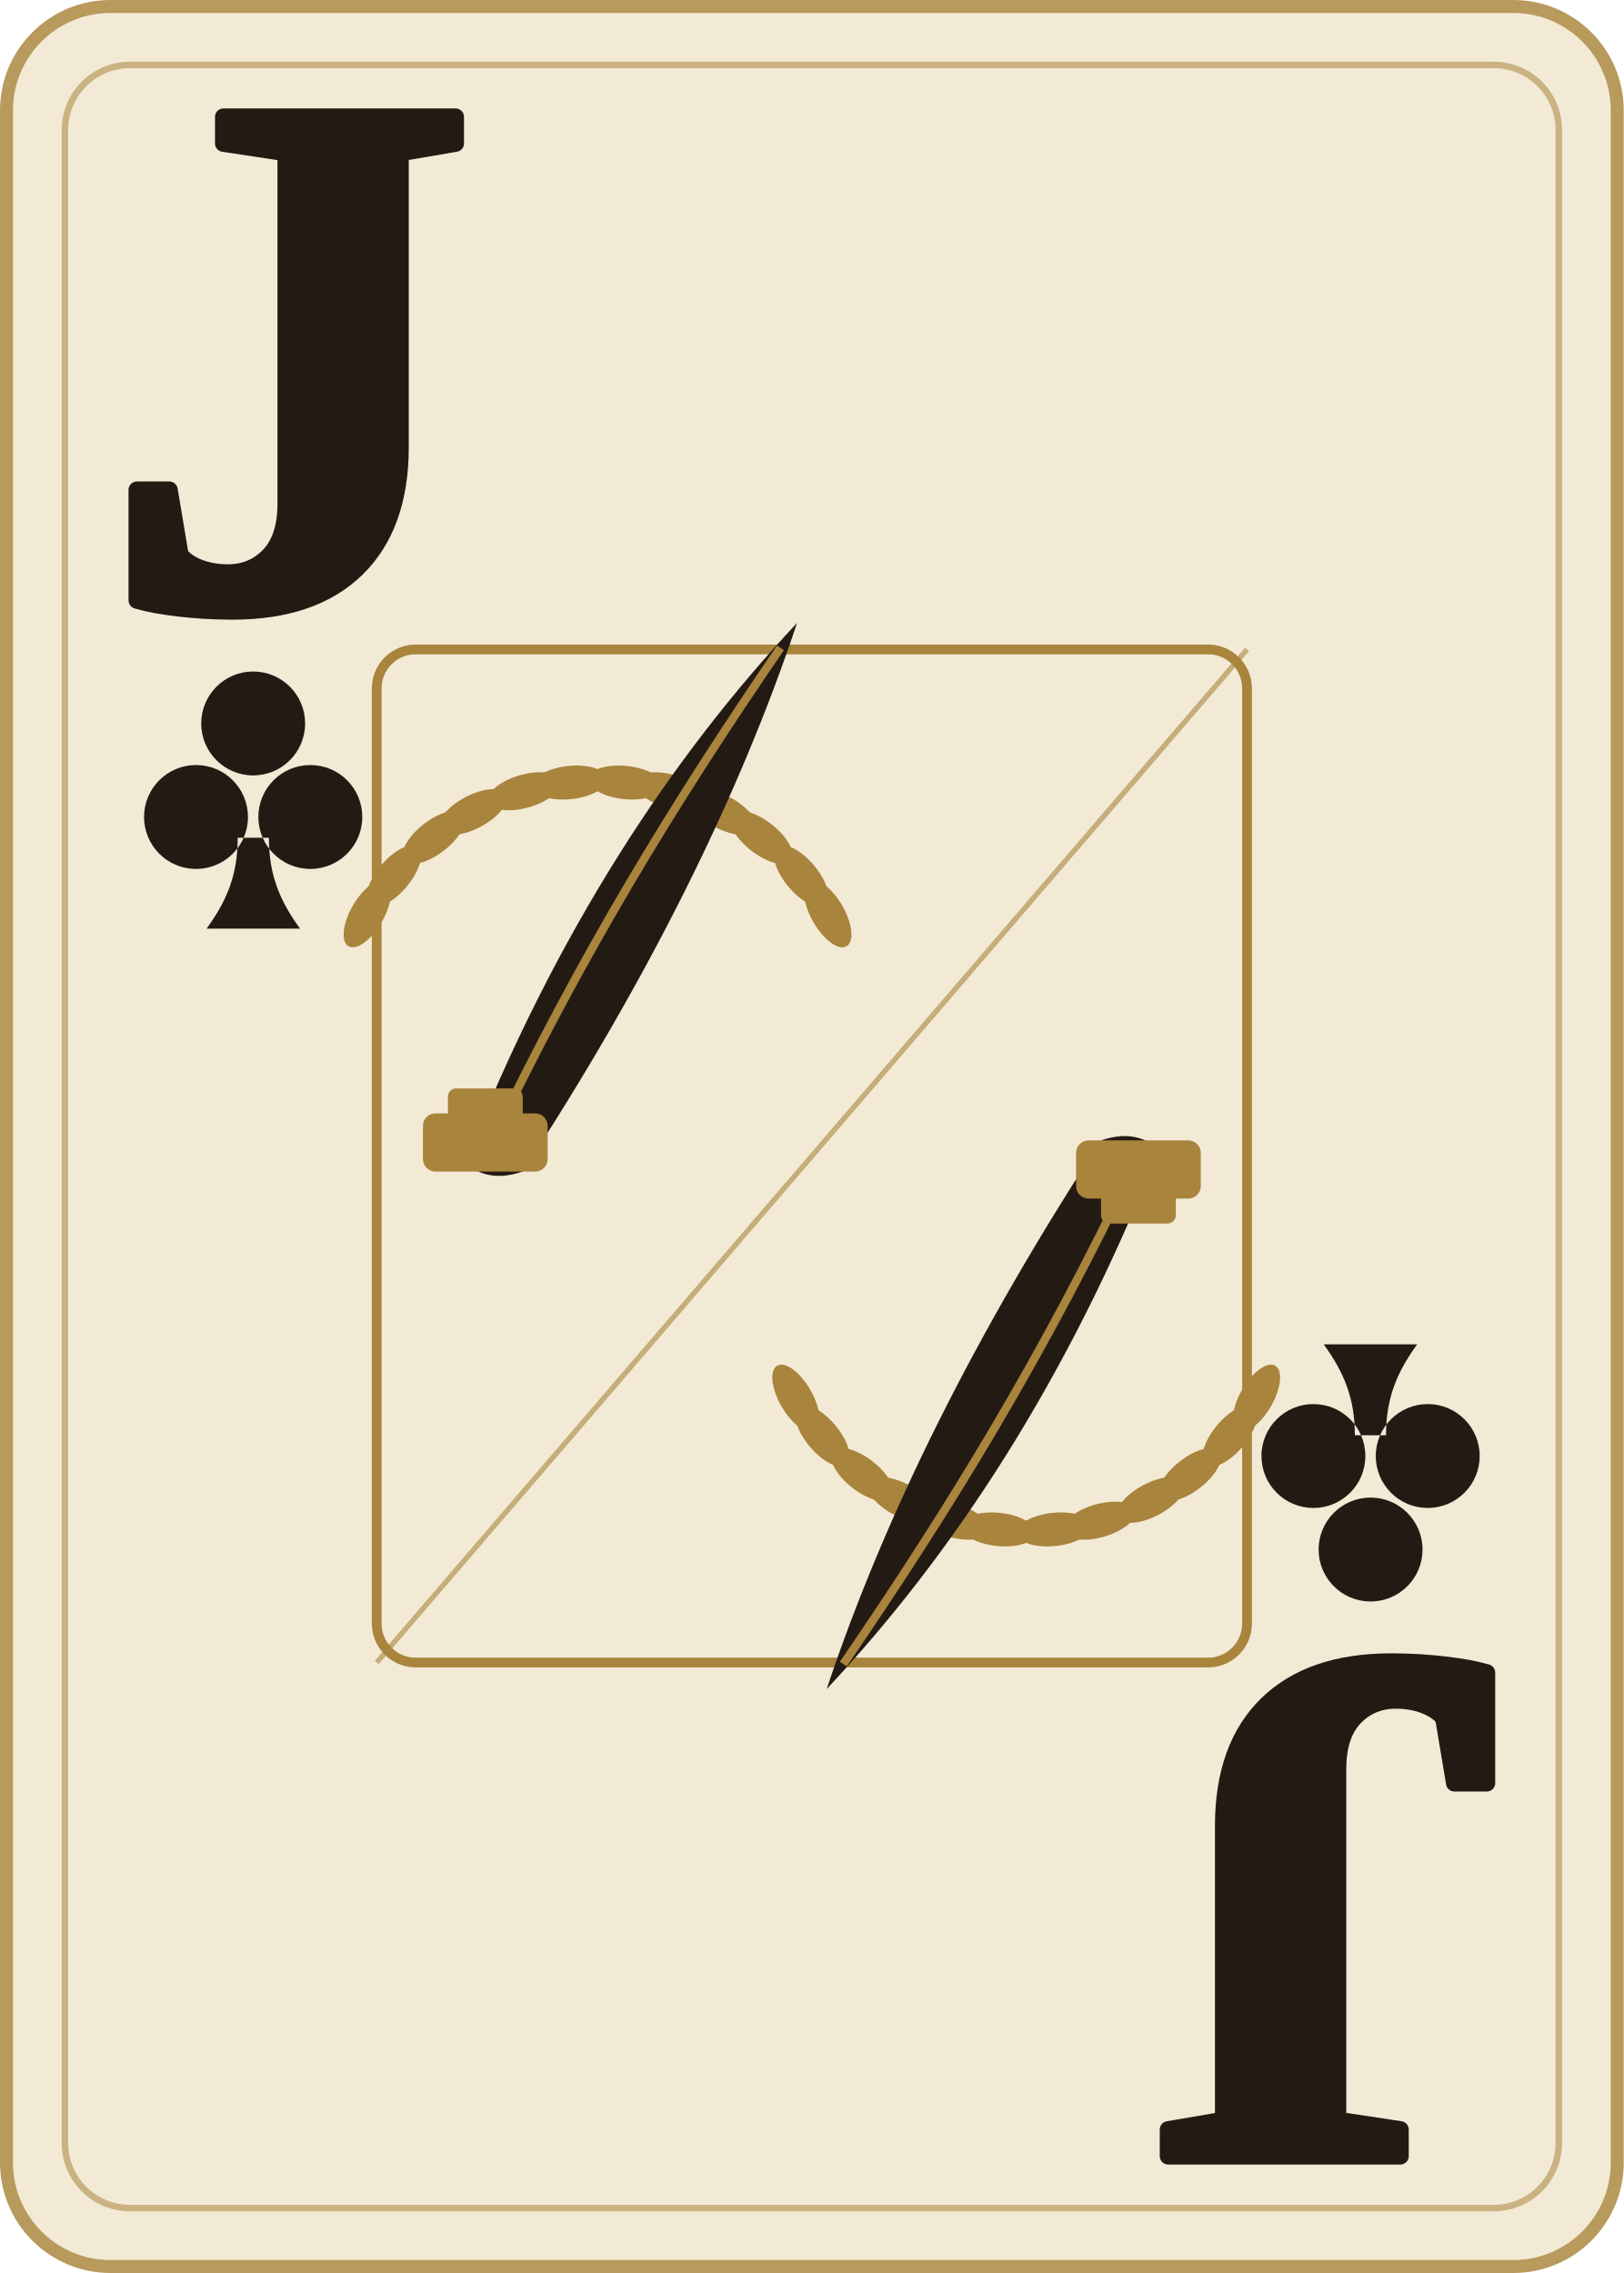
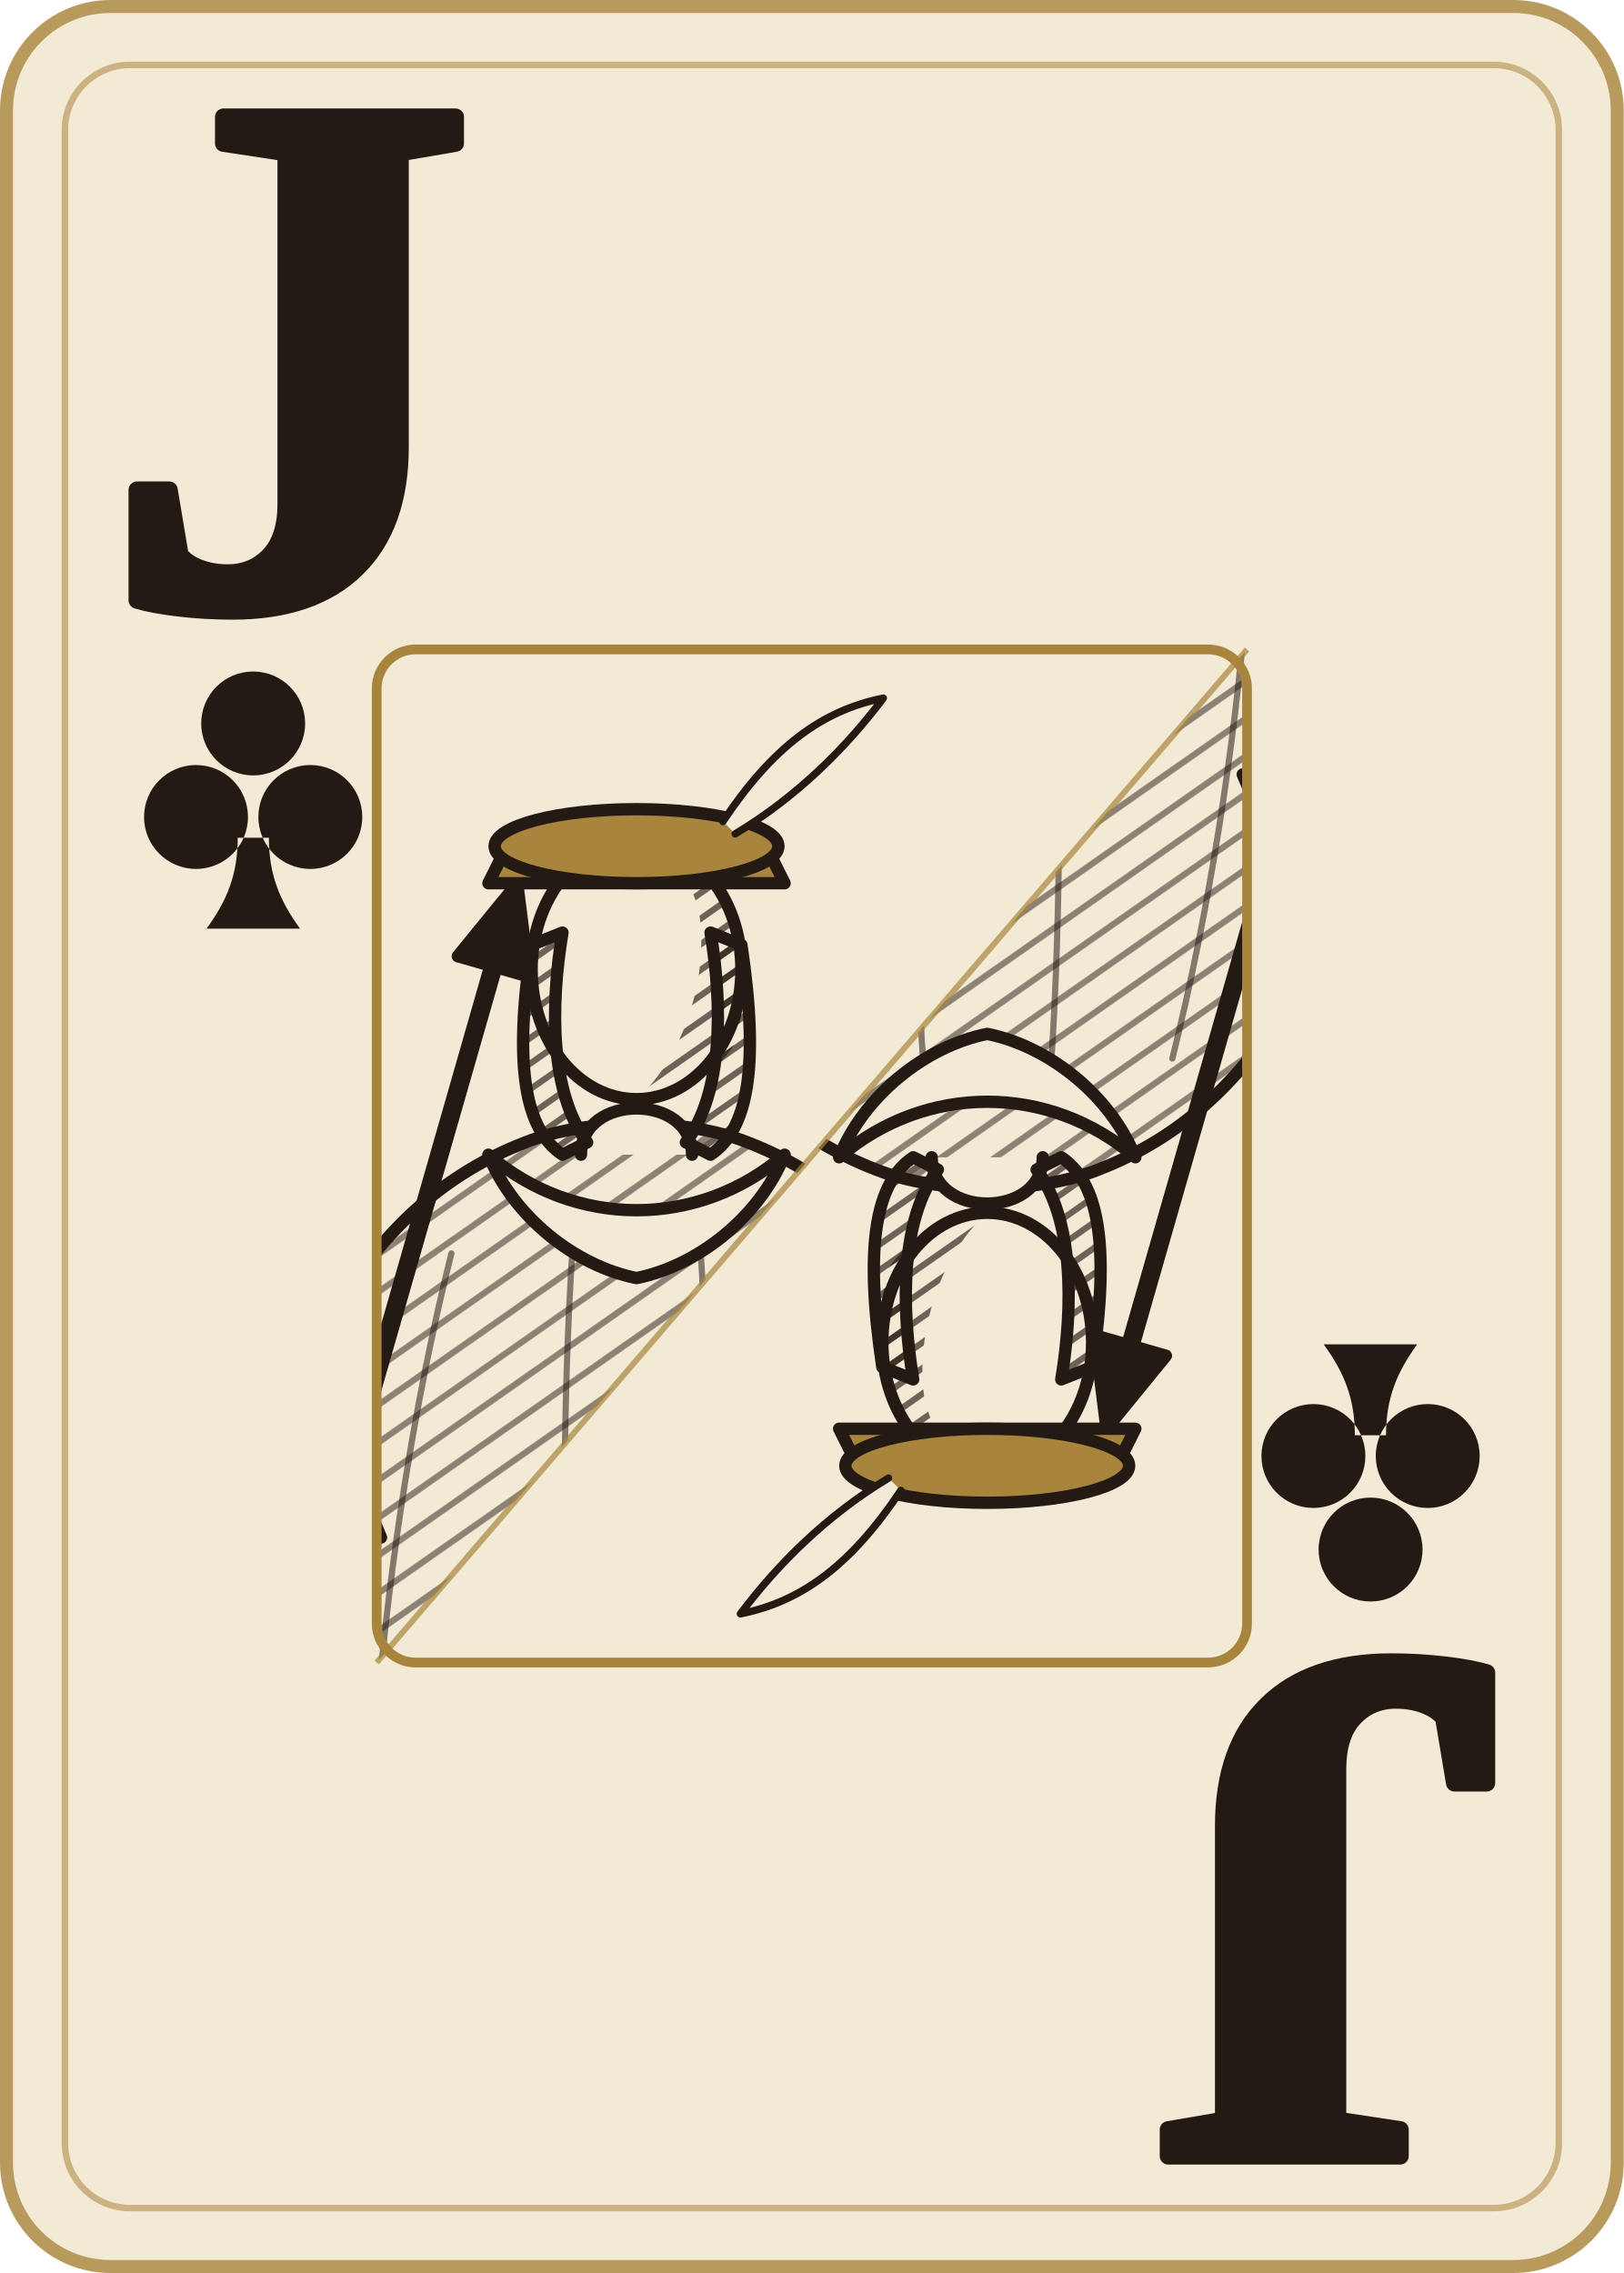
<svg xmlns="http://www.w3.org/2000/svg" viewBox="0 0 250 350">
  <defs>
    <path id="s" d="M50 6a20 20 0 1 1-.1 0zM28 42a20 20 0 1 1-.1 0zM72 42a20 20 0 1 1-.1 0zM44 70c0 14-4 24-12 35h36c-8-11-12-21-12-35z" fill="#241a14" />
    <g id="r">
      <path d="M28.02 -69.463 18.4 -70.917V-75.0H54.139V-70.917L45.638 -69.463V-24.161Q45.638 -12.025 38.926 -5.453Q32.215 1.119 19.799 1.119Q15.604 1.119 11.549 0.643Q7.494 0.168 5.089 -0.559V-17.562H10.067L11.745 -7.55Q12.808 -6.264 14.765 -5.537Q16.723 -4.81 19.072 -4.81Q22.931 -4.81 25.475 -7.494Q28.02 -10.179 28.02 -15.436Z" fill="#241a14" stroke="#241a14" stroke-width="2.6" stroke-linejoin="round" />
    </g>
  </defs>
  <rect x="1" y="1" width="248" height="348" rx="16" fill="#f3ead6" stroke="#b89a5c" stroke-width="2" />
  <rect x="10" y="10" width="230" height="330" rx="10" fill="none" stroke="#a8843c" stroke-width="1" opacity=".55" />
  <g>
    <use href="#r" transform="translate(16 93)" />
    <use href="#s" transform="translate(38 121.9) translate(-19 -20.9) scale(0.4)" />
  </g>
  <g transform="rotate(180 125.0 175.0)">
    <use href="#r" transform="translate(16 93)" />
    <use href="#s" transform="translate(38 121.9) translate(-19 -20.9) scale(0.4)" />
  </g>
-   <rect x="58" y="100" width="134" height="156" rx="6" fill="none" stroke="#a8843c" stroke-width="1.5" />
-   <path d="M58 256L192 100" stroke="#a8843c" stroke-width=".8" opacity=".6" />
-   <g transform="translate(92 142) scale(.64)">
-     <g>
-       <g>
-         <ellipse cx="-55.4" cy="-2" rx="9" ry="4" transform="rotate(-60 -55.4 -2)" fill="#a8843c" />
-         <ellipse cx="55.4" cy="-2" rx="9" ry="4" transform="rotate(60 55.4 -2)" fill="#a8843c" />
-         <ellipse cx="-39.4" cy="-20.4" rx="9" ry="4" transform="rotate(-38 -39.4 -20.4)" fill="#a8843c" />
-         <ellipse cx="39.4" cy="-20.4" rx="9" ry="4" transform="rotate(38 39.4 -20.4)" fill="#a8843c" />
-         <ellipse cx="-17.6" cy="-31.5" rx="9" ry="4" transform="rotate(-16 -17.6 -31.5)" fill="#a8843c" />
-         <ellipse cx="17.6" cy="-31.5" rx="9" ry="4" transform="rotate(16 17.6 -31.5)" fill="#a8843c" />
-         <ellipse cx="6.7" cy="-33.6" rx="9" ry="4" transform="rotate(6 6.7 -33.6)" fill="#a8843c" />
-         <ellipse cx="-6.7" cy="-33.6" rx="9" ry="4" transform="rotate(-6 -6.7 -33.6)" fill="#a8843c" />
-         <ellipse cx="30" cy="-26.5" rx="9" ry="4" transform="rotate(28 30 -26.5)" fill="#a8843c" />
-         <ellipse cx="-30" cy="-26.5" rx="9" ry="4" transform="rotate(-28 -30 -26.5)" fill="#a8843c" />
-         <ellipse cx="49" cy="-11.1" rx="9" ry="4" transform="rotate(50 49 -11.1)" fill="#a8843c" />
-         <ellipse cx="-49" cy="-11.1" rx="9" ry="4" transform="rotate(-50 -49 -11.1)" fill="#a8843c" />
-       </g>
-       <g transform="translate(4 0)">
-         <g>
-           <path d="M-36 58C-14 2 14-40 44-72 30-30 8 14-22 60c-6 2-10 1-14-2z" fill="#241a14" />
-           <path d="M-30 54C-8 8 14-28 40-66" fill="none" stroke="#a8843c" stroke-width="2" />
-           <rect x="-46" y="46" width="30" height="14" rx="3" fill="#a8843c" />
-           <rect x="-40" y="40" width="18" height="8" rx="2" fill="#a8843c" />
+   <defs>
+     <clipPath id="cu">
+       <polygon points="58,100 192,100 58,256" />
+     </clipPath>
+     <clipPath id="cd">
+       <polygon points="192,256 192,100 58,256" />
+     </clipPath>
+     <pattern id="hh" width="5" height="5" patternUnits="userSpaceOnUse" patternTransform="rotate(-35)">
+       <path d="M0 2.5h5" stroke="#241a14" stroke-width="1" opacity=".5" />
+     </pattern>
+     <pattern id="hg" width="4" height="4" patternUnits="userSpaceOnUse" patternTransform="rotate(55)">
+       <path d="M0 2h4" stroke="#a8843c" stroke-width="1.2" opacity=".75" />
+     </pattern>
+     <pattern id="hd" width="3.4" height="3.4" patternUnits="userSpaceOnUse" patternTransform="rotate(-35)">
+       <path d="M0 1.7h3.4" stroke="#241a14" stroke-width="1" opacity=".65" />
+     </pattern>
+   </defs>
+   <g clip-path="url(#cu)">
+     <g transform="translate(98 174) scale(.95)">
+       <g stroke="#241a14" stroke-width="2" stroke-linejoin="round" stroke-linecap="round">
+         <path d="M-64 94C-62 40-44 12-18 2 -8 -2 8 -2 18 2 44 12 62 40 64 94Z" fill="#f3ead6" />
+         <path d="M-64 94C-62 40-44 12-18 2 -8 -2 8 -2 18 2 44 12 62 40 64 94Z" fill="url(#hh)" stroke="none" />
+         <path d="M-30 20C-36 44-40 70-42 94M30 20C36 44 40 70 42 94M-10 14C-12 40-12 70-11 94M10 14C12 40 12 70 11 94" fill="none" stroke-width="1" opacity=".55" />
+         <path d="M-24 4C-10 16 10 16 24 4 20 14 10 22 0 24-10 22-20 14-24 4Z" fill="#f3ead6" />
+         <path d="M-9 4C-9 -6 9 -6 9 4" fill="#f3ead6" />
+         <ellipse cx="0" cy="-26" rx="17" ry="21" fill="#f3ead6" />
+         <path d="M4-47C16-44 20-30 16-14 12-8 6-5 0-5 8-12 12-26 10-36 8-42 6-45 4-47Z" fill="url(#hd)" stroke="none" />
+         <path d="M-17-30C-20-10-18 0-12 4L-8 2C-14-6-14-20-12-32ZM17-30C20-10 18 0 12 4L8 2C14-6 14-20 12-32Z" fill="url(#hd)" />
+         <path d="M-22-44C-22-52 22-52 22-44L24-40H-24Z" fill="#a8843c" />
+         <ellipse cx="0" cy="-46" rx="23" ry="6" fill="#a8843c" />
+         <path d="M14-50C22-62 30-68 40-70 34-62 26-54 16-48" fill="#f3ead6" stroke-width="1.2" />
+         <g transform="translate(-48 60) rotate(16)">
+           <path d="M0 10V-90" stroke-width="3" />
+           <path d="M-6-90L0-104 6-90Z" fill="#241a14" />
+           <path d="M0 4L-8 14M0 4L8 14M0-6L-8 4M0-6L8 4" stroke-width="2" />
        </g>
      </g>
    </g>
  </g>
-   <g transform="translate(158 214) rotate(180) scale(.64)">
-     <g>
-       <g>
-         <ellipse cx="-55.4" cy="-2" rx="9" ry="4" transform="rotate(-60 -55.4 -2)" fill="#a8843c" />
-         <ellipse cx="55.4" cy="-2" rx="9" ry="4" transform="rotate(60 55.4 -2)" fill="#a8843c" />
-         <ellipse cx="-39.4" cy="-20.4" rx="9" ry="4" transform="rotate(-38 -39.4 -20.4)" fill="#a8843c" />
-         <ellipse cx="39.4" cy="-20.4" rx="9" ry="4" transform="rotate(38 39.4 -20.4)" fill="#a8843c" />
-         <ellipse cx="-17.6" cy="-31.5" rx="9" ry="4" transform="rotate(-16 -17.6 -31.5)" fill="#a8843c" />
-         <ellipse cx="17.6" cy="-31.5" rx="9" ry="4" transform="rotate(16 17.6 -31.5)" fill="#a8843c" />
-         <ellipse cx="6.7" cy="-33.6" rx="9" ry="4" transform="rotate(6 6.7 -33.6)" fill="#a8843c" />
-         <ellipse cx="-6.7" cy="-33.6" rx="9" ry="4" transform="rotate(-6 -6.7 -33.6)" fill="#a8843c" />
-         <ellipse cx="30" cy="-26.5" rx="9" ry="4" transform="rotate(28 30 -26.5)" fill="#a8843c" />
-         <ellipse cx="-30" cy="-26.5" rx="9" ry="4" transform="rotate(-28 -30 -26.5)" fill="#a8843c" />
-         <ellipse cx="49" cy="-11.1" rx="9" ry="4" transform="rotate(50 49 -11.1)" fill="#a8843c" />
-         <ellipse cx="-49" cy="-11.1" rx="9" ry="4" transform="rotate(-50 -49 -11.1)" fill="#a8843c" />
-       </g>
-       <g transform="translate(4 0)">
-         <g>
-           <path d="M-36 58C-14 2 14-40 44-72 30-30 8 14-22 60c-6 2-10 1-14-2z" fill="#241a14" />
-           <path d="M-30 54C-8 8 14-28 40-66" fill="none" stroke="#a8843c" stroke-width="2" />
-           <rect x="-46" y="46" width="30" height="14" rx="3" fill="#a8843c" />
-           <rect x="-40" y="40" width="18" height="8" rx="2" fill="#a8843c" />
+   <g clip-path="url(#cd)">
+     <g transform="translate(152 182) rotate(180) scale(.95)">
+       <g stroke="#241a14" stroke-width="2" stroke-linejoin="round" stroke-linecap="round">
+         <path d="M-64 94C-62 40-44 12-18 2 -8 -2 8 -2 18 2 44 12 62 40 64 94Z" fill="#f3ead6" />
+         <path d="M-64 94C-62 40-44 12-18 2 -8 -2 8 -2 18 2 44 12 62 40 64 94Z" fill="url(#hh)" stroke="none" />
+         <path d="M-30 20C-36 44-40 70-42 94M30 20C36 44 40 70 42 94M-10 14C-12 40-12 70-11 94M10 14C12 40 12 70 11 94" fill="none" stroke-width="1" opacity=".55" />
+         <path d="M-24 4C-10 16 10 16 24 4 20 14 10 22 0 24-10 22-20 14-24 4Z" fill="#f3ead6" />
+         <path d="M-9 4C-9 -6 9 -6 9 4" fill="#f3ead6" />
+         <ellipse cx="0" cy="-26" rx="17" ry="21" fill="#f3ead6" />
+         <path d="M4-47C16-44 20-30 16-14 12-8 6-5 0-5 8-12 12-26 10-36 8-42 6-45 4-47Z" fill="url(#hd)" stroke="none" />
+         <path d="M-17-30C-20-10-18 0-12 4L-8 2C-14-6-14-20-12-32ZM17-30C20-10 18 0 12 4L8 2C14-6 14-20 12-32Z" fill="url(#hd)" />
+         <path d="M-22-44C-22-52 22-52 22-44L24-40H-24Z" fill="#a8843c" />
+         <ellipse cx="0" cy="-46" rx="23" ry="6" fill="#a8843c" />
+         <path d="M14-50C22-62 30-68 40-70 34-62 26-54 16-48" fill="#f3ead6" stroke-width="1.2" />
+         <g transform="translate(-48 60) rotate(16)">
+           <path d="M0 10V-90" stroke-width="3" />
+           <path d="M-6-90L0-104 6-90Z" fill="#241a14" />
+           <path d="M0 4L-8 14M0 4L8 14M0-6L-8 4M0-6L8 4" stroke-width="2" />
        </g>
      </g>
    </g>
  </g>
+   <path d="M58 256L192 100" stroke="#a8843c" stroke-width=".9" opacity=".7" />
+   <rect x="58" y="100" width="134" height="156" rx="6" fill="none" stroke="#a8843c" stroke-width="1.5" />
</svg>
